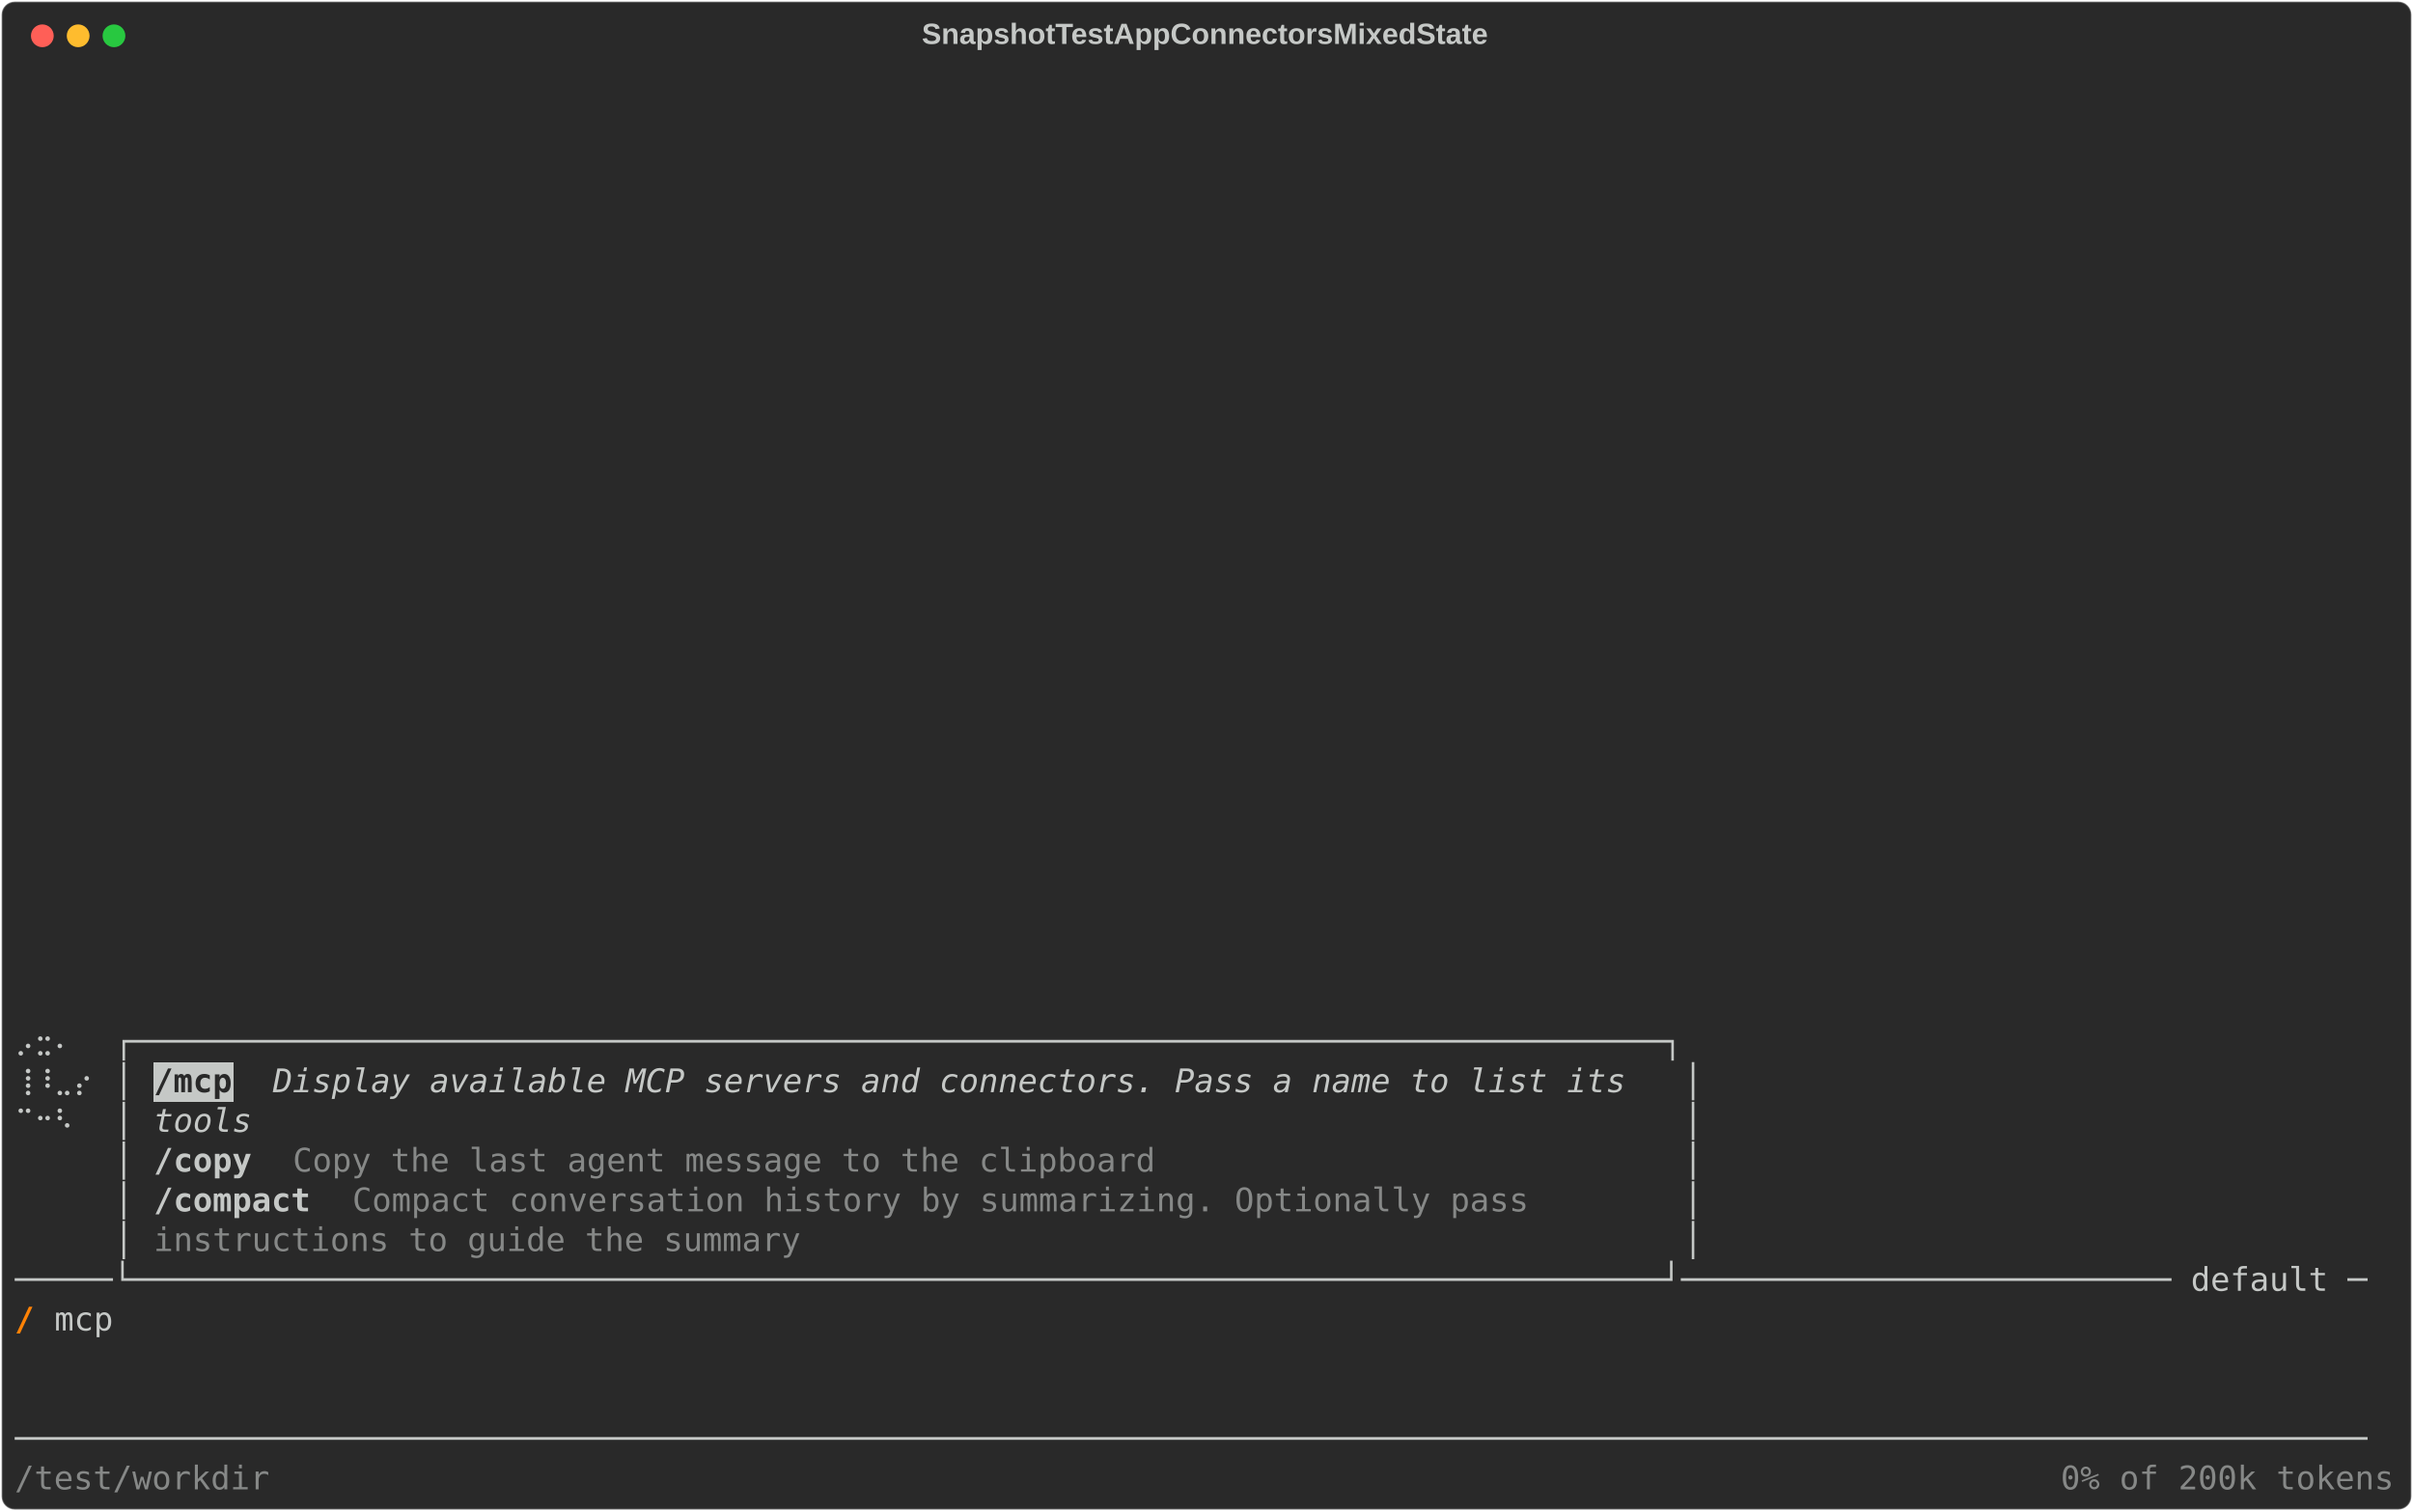
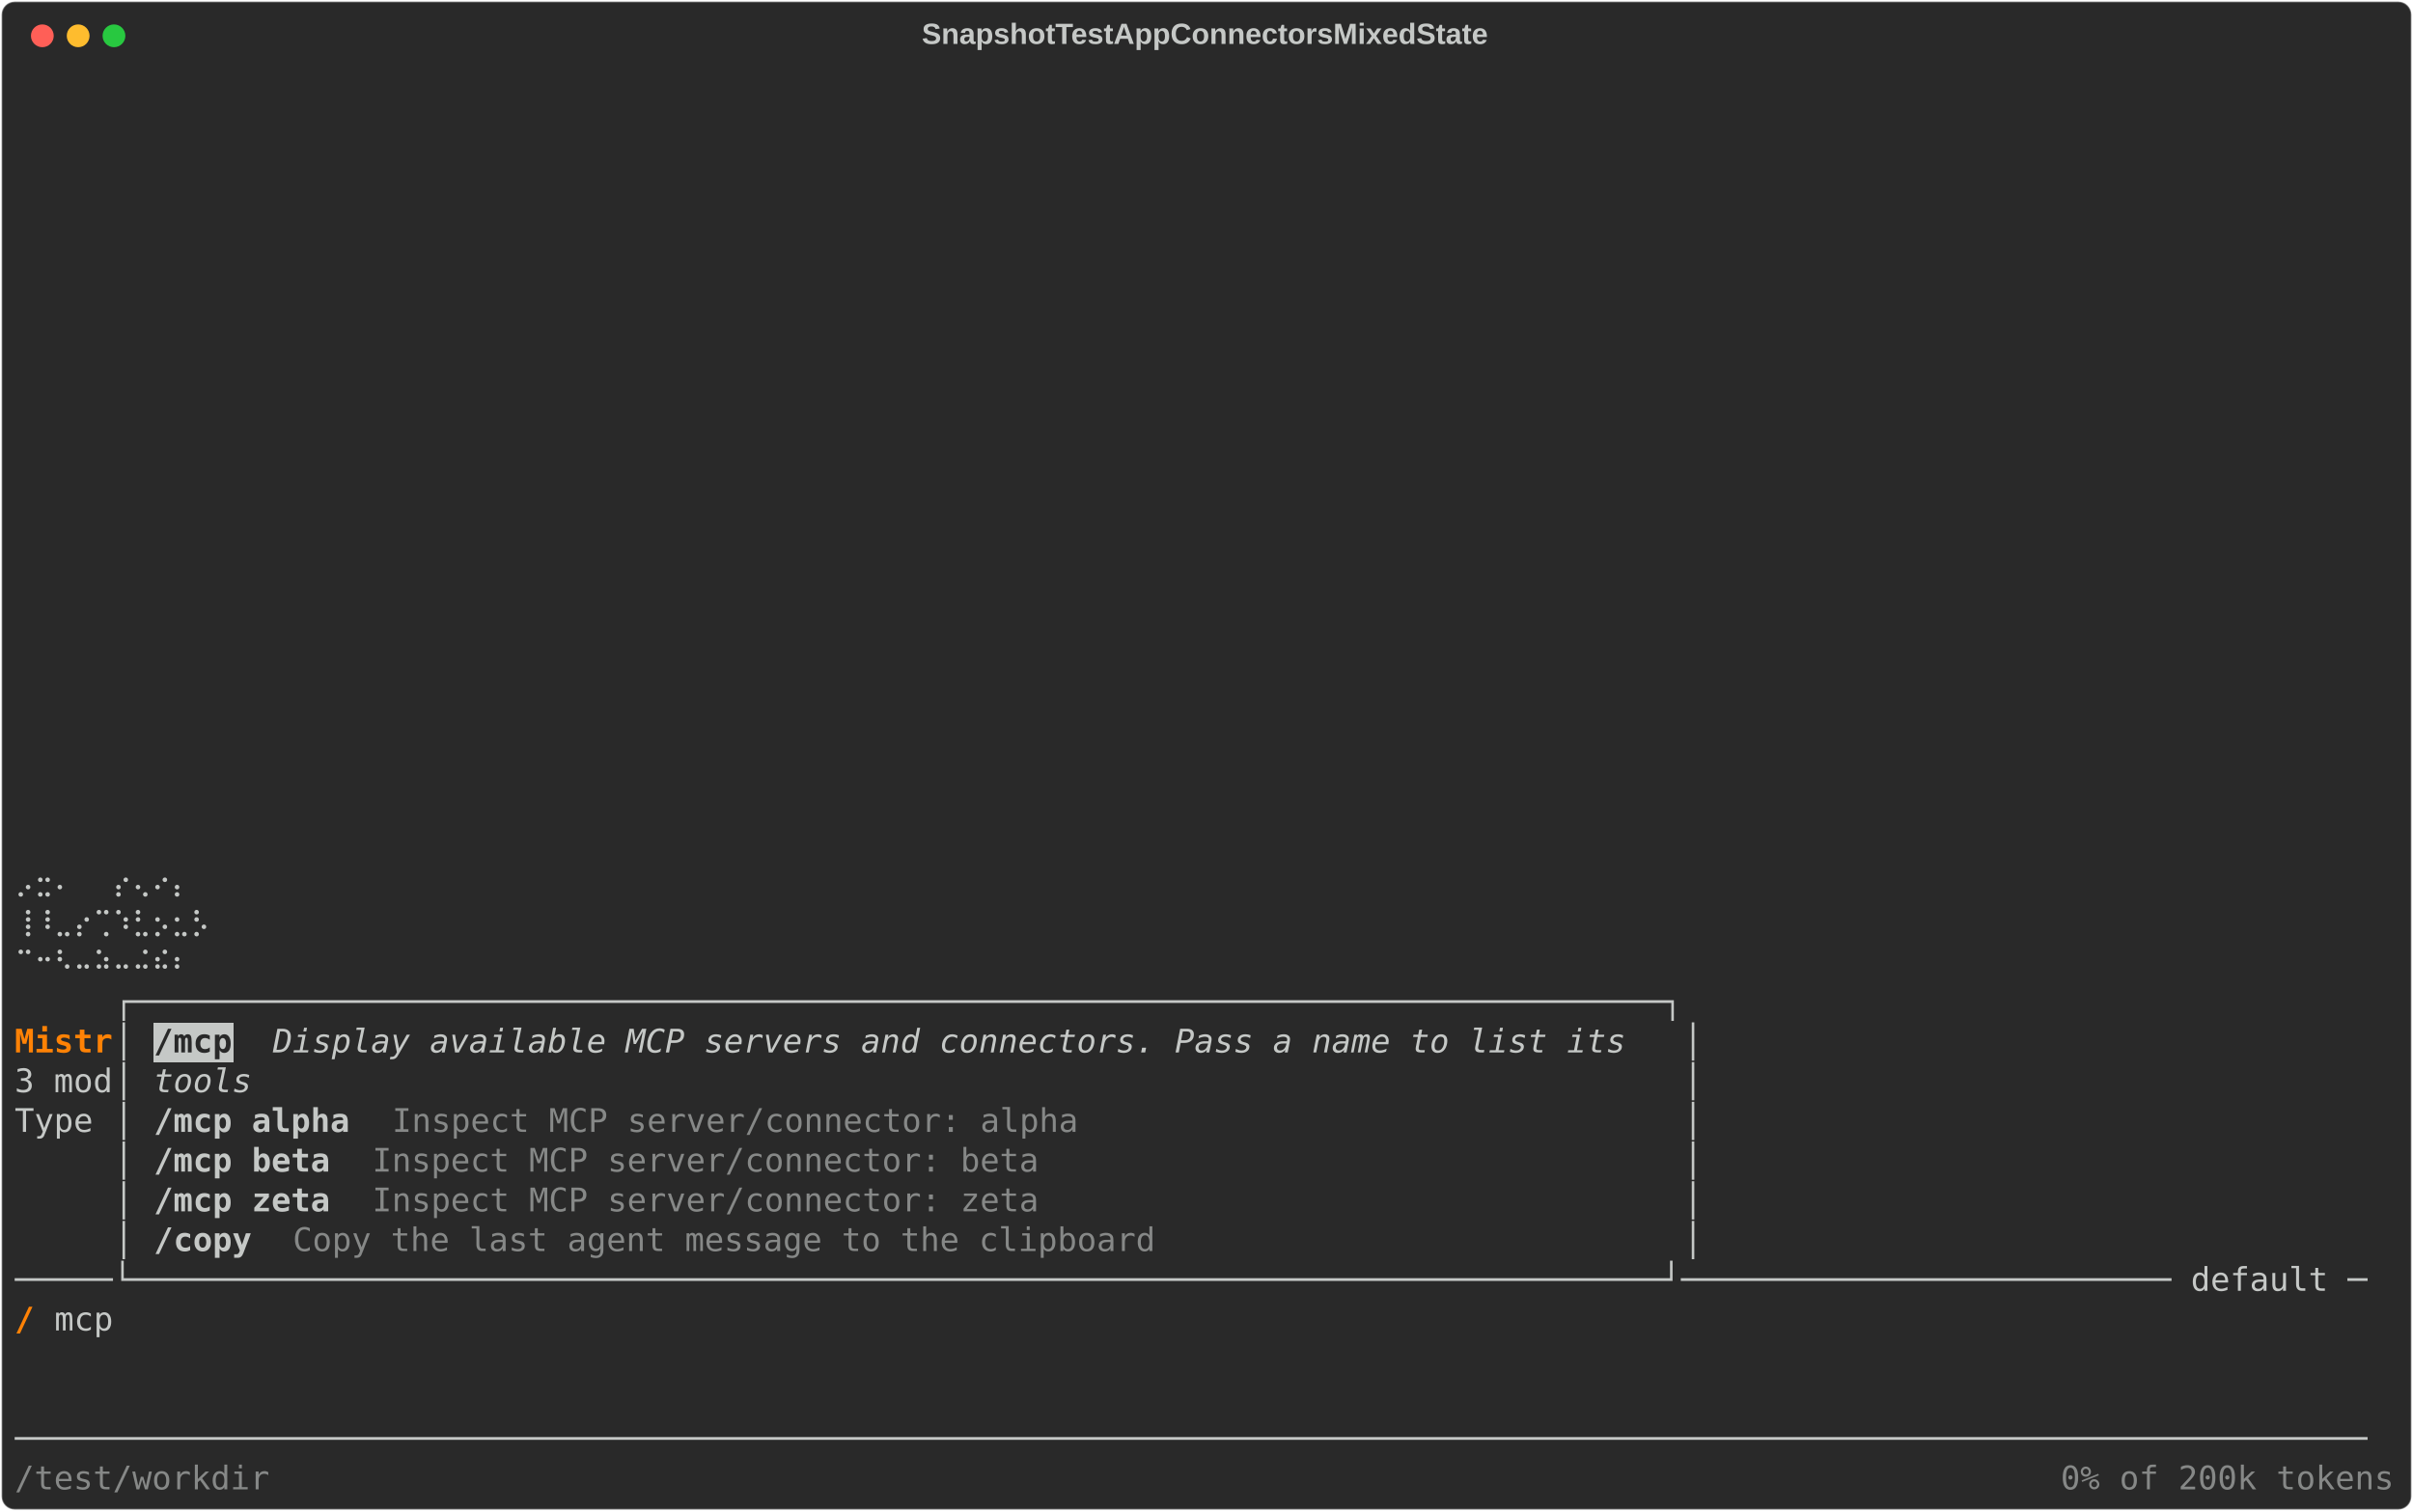
<svg xmlns="http://www.w3.org/2000/svg" class="rich-terminal" viewBox="0 0 1482 928.4">
  <style>

    @font-face {
        font-family: "Fira Code";
        src: local("FiraCode-Regular"),
                url("https://cdnjs.cloudflare.com/ajax/libs/firacode/6.2.0/woff2/FiraCode-Regular.woff2") format("woff2"),
                url("https://cdnjs.cloudflare.com/ajax/libs/firacode/6.2.0/woff/FiraCode-Regular.woff") format("woff");
        font-style: normal;
        font-weight: 400;
    }
    @font-face {
        font-family: "Fira Code";
        src: local("FiraCode-Bold"),
                url("https://cdnjs.cloudflare.com/ajax/libs/firacode/6.2.0/woff2/FiraCode-Bold.woff2") format("woff2"),
                url("https://cdnjs.cloudflare.com/ajax/libs/firacode/6.2.0/woff/FiraCode-Bold.woff") format("woff");
        font-style: bold;
        font-weight: 700;
    }

    .terminal-matrix {
        font-family: Fira Code, monospace;
        font-size: 20px;
        line-height: 24.4px;
        font-variant-east-asian: full-width;
    }

    .terminal-title {
        font-size: 18px;
        font-weight: bold;
        font-family: arial;
    }

    .terminal-r1 { fill: #c5c8c6 }
- .terminal-r2 { fill: #292929;font-weight: bold }
- .terminal-r3 { fill: #c5c8c6;font-style: italic; }
- .terminal-r4 { fill: #c5c8c6;font-weight: bold }
- .terminal-r5 { fill: #868887 }
- .terminal-r6 { fill: #ff8205;font-weight: bold }
+ .terminal-r2 { fill: #ff8205;font-weight: bold }
+ .terminal-r3 { fill: #292929;font-weight: bold }
+ .terminal-r4 { fill: #c5c8c6;font-style: italic; }
+ .terminal-r5 { fill: #c5c8c6;font-weight: bold }
+ .terminal-r6 { fill: #868887 }
    </style>
  <defs>
    <clipPath id="terminal-clip-terminal">
      <rect x="0" y="0" width="1463.0" height="877.4" />
    </clipPath>
    <clipPath id="terminal-line-0">
      <rect x="0" y="1.5" width="1464" height="24.65" />
    </clipPath>
    <clipPath id="terminal-line-1">
      <rect x="0" y="25.9" width="1464" height="24.65" />
    </clipPath>
    <clipPath id="terminal-line-2">
      <rect x="0" y="50.3" width="1464" height="24.65" />
    </clipPath>
    <clipPath id="terminal-line-3">
      <rect x="0" y="74.7" width="1464" height="24.65" />
    </clipPath>
    <clipPath id="terminal-line-4">
      <rect x="0" y="99.1" width="1464" height="24.65" />
    </clipPath>
    <clipPath id="terminal-line-5">
      <rect x="0" y="123.5" width="1464" height="24.65" />
    </clipPath>
    <clipPath id="terminal-line-6">
      <rect x="0" y="147.9" width="1464" height="24.65" />
    </clipPath>
    <clipPath id="terminal-line-7">
      <rect x="0" y="172.3" width="1464" height="24.65" />
    </clipPath>
    <clipPath id="terminal-line-8">
      <rect x="0" y="196.7" width="1464" height="24.65" />
    </clipPath>
    <clipPath id="terminal-line-9">
      <rect x="0" y="221.1" width="1464" height="24.65" />
    </clipPath>
    <clipPath id="terminal-line-10">
      <rect x="0" y="245.5" width="1464" height="24.65" />
    </clipPath>
    <clipPath id="terminal-line-11">
      <rect x="0" y="269.9" width="1464" height="24.65" />
    </clipPath>
    <clipPath id="terminal-line-12">
      <rect x="0" y="294.3" width="1464" height="24.65" />
    </clipPath>
    <clipPath id="terminal-line-13">
      <rect x="0" y="318.7" width="1464" height="24.65" />
    </clipPath>
    <clipPath id="terminal-line-14">
      <rect x="0" y="343.1" width="1464" height="24.65" />
    </clipPath>
    <clipPath id="terminal-line-15">
      <rect x="0" y="367.5" width="1464" height="24.65" />
    </clipPath>
    <clipPath id="terminal-line-16">
      <rect x="0" y="391.9" width="1464" height="24.65" />
    </clipPath>
    <clipPath id="terminal-line-17">
      <rect x="0" y="416.3" width="1464" height="24.65" />
    </clipPath>
    <clipPath id="terminal-line-18">
      <rect x="0" y="440.7" width="1464" height="24.65" />
    </clipPath>
    <clipPath id="terminal-line-19">
      <rect x="0" y="465.1" width="1464" height="24.65" />
    </clipPath>
    <clipPath id="terminal-line-20">
      <rect x="0" y="489.5" width="1464" height="24.65" />
    </clipPath>
    <clipPath id="terminal-line-21">
      <rect x="0" y="513.9" width="1464" height="24.65" />
    </clipPath>
    <clipPath id="terminal-line-22">
      <rect x="0" y="538.3" width="1464" height="24.65" />
    </clipPath>
    <clipPath id="terminal-line-23">
      <rect x="0" y="562.7" width="1464" height="24.65" />
    </clipPath>
    <clipPath id="terminal-line-24">
      <rect x="0" y="587.1" width="1464" height="24.65" />
    </clipPath>
    <clipPath id="terminal-line-25">
      <rect x="0" y="611.5" width="1464" height="24.65" />
    </clipPath>
    <clipPath id="terminal-line-26">
      <rect x="0" y="635.9" width="1464" height="24.65" />
    </clipPath>
    <clipPath id="terminal-line-27">
      <rect x="0" y="660.3" width="1464" height="24.65" />
    </clipPath>
    <clipPath id="terminal-line-28">
      <rect x="0" y="684.7" width="1464" height="24.65" />
    </clipPath>
    <clipPath id="terminal-line-29">
      <rect x="0" y="709.1" width="1464" height="24.65" />
    </clipPath>
    <clipPath id="terminal-line-30">
      <rect x="0" y="733.5" width="1464" height="24.65" />
    </clipPath>
    <clipPath id="terminal-line-31">
      <rect x="0" y="757.9" width="1464" height="24.65" />
    </clipPath>
    <clipPath id="terminal-line-32">
      <rect x="0" y="782.3" width="1464" height="24.65" />
    </clipPath>
    <clipPath id="terminal-line-33">
      <rect x="0" y="806.7" width="1464" height="24.65" />
    </clipPath>
    <clipPath id="terminal-line-34">
      <rect x="0" y="831.1" width="1464" height="24.65" />
    </clipPath>
  </defs>
  <rect fill="#292929" stroke="rgba(255,255,255,0.35)" stroke-width="1" x="1" y="1" width="1480" height="926.4" rx="8" />
  <text class="terminal-title" fill="#c5c8c6" text-anchor="middle" x="740" y="27">SnapshotTestAppConnectorsMixedState</text>
  <g transform="translate(26,22)">
    <circle cx="0" cy="0" r="7" fill="#ff5f57" />
    <circle cx="22" cy="0" r="7" fill="#febc2e" />
    <circle cx="44" cy="0" r="7" fill="#28c840" />
  </g>
  <g transform="translate(9, 41)" clip-path="url(#terminal-clip-terminal)">
-     <rect fill="#c5c8c6" x="85.4" y="611.5" width="48.8" height="24.65" shape-rendering="crispEdges" />
+     <rect fill="#c5c8c6" x="85.4" y="587.1" width="48.8" height="24.65" shape-rendering="crispEdges" />
    <g class="terminal-matrix">
      <text class="terminal-r1" x="1464" y="20" textLength="12.2" clip-path="url(#terminal-line-0)">
</text>
      <text class="terminal-r1" x="1464" y="44.4" textLength="12.2" clip-path="url(#terminal-line-1)">
</text>
      <text class="terminal-r1" x="1464" y="68.8" textLength="12.2" clip-path="url(#terminal-line-2)">
</text>
      <text class="terminal-r1" x="1464" y="93.2" textLength="12.2" clip-path="url(#terminal-line-3)">
</text>
      <text class="terminal-r1" x="1464" y="117.6" textLength="12.2" clip-path="url(#terminal-line-4)">
</text>
      <text class="terminal-r1" x="1464" y="142" textLength="12.2" clip-path="url(#terminal-line-5)">
</text>
      <text class="terminal-r1" x="1464" y="166.4" textLength="12.2" clip-path="url(#terminal-line-6)">
</text>
      <text class="terminal-r1" x="1464" y="190.8" textLength="12.2" clip-path="url(#terminal-line-7)">
</text>
      <text class="terminal-r1" x="1464" y="215.2" textLength="12.2" clip-path="url(#terminal-line-8)">
</text>
      <text class="terminal-r1" x="1464" y="239.6" textLength="12.2" clip-path="url(#terminal-line-9)">
</text>
      <text class="terminal-r1" x="1464" y="264" textLength="12.2" clip-path="url(#terminal-line-10)">
</text>
      <text class="terminal-r1" x="1464" y="288.4" textLength="12.2" clip-path="url(#terminal-line-11)">
</text>
      <text class="terminal-r1" x="1464" y="312.8" textLength="12.2" clip-path="url(#terminal-line-12)">
</text>
      <text class="terminal-r1" x="1464" y="337.2" textLength="12.2" clip-path="url(#terminal-line-13)">
</text>
      <text class="terminal-r1" x="1464" y="361.6" textLength="12.2" clip-path="url(#terminal-line-14)">
</text>
      <text class="terminal-r1" x="1464" y="386" textLength="12.2" clip-path="url(#terminal-line-15)">
</text>
      <text class="terminal-r1" x="1464" y="410.4" textLength="12.2" clip-path="url(#terminal-line-16)">
</text>
      <text class="terminal-r1" x="1464" y="434.8" textLength="12.2" clip-path="url(#terminal-line-17)">
</text>
      <text class="terminal-r1" x="1464" y="459.2" textLength="12.2" clip-path="url(#terminal-line-18)">
</text>
      <text class="terminal-r1" x="1464" y="483.6" textLength="12.2" clip-path="url(#terminal-line-19)">
</text>
+       <text class="terminal-r1" x="0" y="508" textLength="134.2" clip-path="url(#terminal-line-20)">  ⡠⣒⠄  ⡔⢄⠔⡄</text>
      <text class="terminal-r1" x="1464" y="508" textLength="12.2" clip-path="url(#terminal-line-20)">
</text>
+       <text class="terminal-r1" x="0" y="532.4" textLength="134.2" clip-path="url(#terminal-line-21)"> ⢸⠸⣀⡔⢉⠱⣃⡢⣂⡣</text>
      <text class="terminal-r1" x="1464" y="532.4" textLength="12.2" clip-path="url(#terminal-line-21)">
</text>
+       <text class="terminal-r1" x="0" y="556.8" textLength="134.2" clip-path="url(#terminal-line-22)">  ⠉⠒⠣⠤⠵⠤⠬⠮⠆</text>
      <text class="terminal-r1" x="1464" y="556.8" textLength="12.2" clip-path="url(#terminal-line-22)">
</text>
+       <text class="terminal-r1" x="61" y="581.2" textLength="1403" clip-path="url(#terminal-line-23)">┌──────────────────────────────────────────────────────────────────────────────┐                                   </text>
      <text class="terminal-r1" x="1464" y="581.2" textLength="12.2" clip-path="url(#terminal-line-23)">
</text>
-       <text class="terminal-r1" x="0" y="605.6" textLength="61" clip-path="url(#terminal-line-24)">  ⡠⣒⠄</text>
-       <text class="terminal-r1" x="61" y="605.6" textLength="1403" clip-path="url(#terminal-line-24)">┌──────────────────────────────────────────────────────────────────────────────┐                                   </text>
+       <text class="terminal-r2" x="0" y="605.6" textLength="61" clip-path="url(#terminal-line-24)">Mistr</text>
+       <text class="terminal-r1" x="61" y="605.6" textLength="12.2" clip-path="url(#terminal-line-24)">│</text>
+       <text class="terminal-r3" x="85.4" y="605.6" textLength="48.8" clip-path="url(#terminal-line-24)">/mcp</text>
+       <text class="terminal-r4" x="158.6" y="605.6" textLength="841.8" clip-path="url(#terminal-line-24)">Display available MCP servers and connectors. Pass a name to list its</text>
+       <text class="terminal-r1" x="1024.8" y="605.6" textLength="439.2" clip-path="url(#terminal-line-24)">│                                   </text>
      <text class="terminal-r1" x="1464" y="605.6" textLength="12.2" clip-path="url(#terminal-line-24)">
</text>
-       <text class="terminal-r1" x="0" y="630" textLength="61" clip-path="url(#terminal-line-25)"> ⢸⠸⣀⡔</text>
+       <text class="terminal-r1" x="0" y="630" textLength="61" clip-path="url(#terminal-line-25)">3 mod</text>
      <text class="terminal-r1" x="61" y="630" textLength="12.2" clip-path="url(#terminal-line-25)">│</text>
-       <text class="terminal-r2" x="85.4" y="630" textLength="48.8" clip-path="url(#terminal-line-25)">/mcp</text>
-       <text class="terminal-r3" x="158.6" y="630" textLength="841.8" clip-path="url(#terminal-line-25)">Display available MCP servers and connectors. Pass a name to list its</text>
+       <text class="terminal-r4" x="85.4" y="630" textLength="61" clip-path="url(#terminal-line-25)">tools</text>
      <text class="terminal-r1" x="1024.8" y="630" textLength="439.2" clip-path="url(#terminal-line-25)">│                                   </text>
      <text class="terminal-r1" x="1464" y="630" textLength="12.2" clip-path="url(#terminal-line-25)">
</text>
-       <text class="terminal-r1" x="0" y="654.4" textLength="61" clip-path="url(#terminal-line-26)">  ⠉⠒⠣</text>
+       <text class="terminal-r1" x="0" y="654.4" textLength="61" clip-path="url(#terminal-line-26)">Type </text>
      <text class="terminal-r1" x="61" y="654.4" textLength="12.2" clip-path="url(#terminal-line-26)">│</text>
-       <text class="terminal-r3" x="85.4" y="654.4" textLength="61" clip-path="url(#terminal-line-26)">tools</text>
+       <text class="terminal-r5" x="85.4" y="654.4" textLength="122" clip-path="url(#terminal-line-26)">/mcp alpha</text>
+       <text class="terminal-r6" x="231.8" y="654.4" textLength="427" clip-path="url(#terminal-line-26)">Inspect MCP server/connector: alpha</text>
      <text class="terminal-r1" x="1024.8" y="654.4" textLength="439.2" clip-path="url(#terminal-line-26)">│                                   </text>
      <text class="terminal-r1" x="1464" y="654.4" textLength="12.2" clip-path="url(#terminal-line-26)">
</text>
      <text class="terminal-r1" x="61" y="678.8" textLength="12.2" clip-path="url(#terminal-line-27)">│</text>
-       <text class="terminal-r4" x="85.4" y="678.8" textLength="61" clip-path="url(#terminal-line-27)">/copy</text>
-       <text class="terminal-r5" x="170.8" y="678.8" textLength="536.8" clip-path="url(#terminal-line-27)">Copy the last agent message to the clipboard</text>
+       <text class="terminal-r5" x="85.4" y="678.8" textLength="109.8" clip-path="url(#terminal-line-27)">/mcp beta</text>
+       <text class="terminal-r6" x="219.6" y="678.8" textLength="414.8" clip-path="url(#terminal-line-27)">Inspect MCP server/connector: beta</text>
      <text class="terminal-r1" x="1024.8" y="678.8" textLength="12.2" clip-path="url(#terminal-line-27)">│</text>
      <text class="terminal-r1" x="1464" y="678.8" textLength="12.2" clip-path="url(#terminal-line-27)">
</text>
      <text class="terminal-r1" x="61" y="703.2" textLength="12.2" clip-path="url(#terminal-line-28)">│</text>
-       <text class="terminal-r4" x="85.4" y="703.2" textLength="97.6" clip-path="url(#terminal-line-28)">/compact</text>
-       <text class="terminal-r5" x="207.4" y="703.2" textLength="732" clip-path="url(#terminal-line-28)">Compact conversation history by summarizing. Optionally pass</text>
+       <text class="terminal-r5" x="85.4" y="703.2" textLength="109.8" clip-path="url(#terminal-line-28)">/mcp zeta</text>
+       <text class="terminal-r6" x="219.6" y="703.2" textLength="414.8" clip-path="url(#terminal-line-28)">Inspect MCP server/connector: zeta</text>
      <text class="terminal-r1" x="1024.8" y="703.2" textLength="12.2" clip-path="url(#terminal-line-28)">│</text>
      <text class="terminal-r1" x="1464" y="703.2" textLength="12.2" clip-path="url(#terminal-line-28)">
</text>
      <text class="terminal-r1" x="61" y="727.6" textLength="12.2" clip-path="url(#terminal-line-29)">│</text>
-       <text class="terminal-r5" x="85.4" y="727.6" textLength="402.6" clip-path="url(#terminal-line-29)">instructions to guide the summary</text>
+       <text class="terminal-r5" x="85.4" y="727.6" textLength="61" clip-path="url(#terminal-line-29)">/copy</text>
+       <text class="terminal-r6" x="170.8" y="727.6" textLength="536.8" clip-path="url(#terminal-line-29)">Copy the last agent message to the clipboard</text>
      <text class="terminal-r1" x="1024.8" y="727.6" textLength="12.2" clip-path="url(#terminal-line-29)">│</text>
      <text class="terminal-r1" x="1464" y="727.6" textLength="12.2" clip-path="url(#terminal-line-29)">
</text>
      <text class="terminal-r1" x="0" y="752" textLength="1464" clip-path="url(#terminal-line-30)">─────└──────────────────────────────────────────────────────────────────────────────┘───────────────────────── default ─</text>
      <text class="terminal-r1" x="1464" y="752" textLength="12.2" clip-path="url(#terminal-line-30)">
</text>
-       <text class="terminal-r6" x="0" y="776.4" textLength="12.2" clip-path="url(#terminal-line-31)">/</text>
+       <text class="terminal-r2" x="0" y="776.4" textLength="12.2" clip-path="url(#terminal-line-31)">/</text>
      <text class="terminal-r1" x="24.4" y="776.4" textLength="1439.6" clip-path="url(#terminal-line-31)">mcp                                                                                                                   </text>
      <text class="terminal-r1" x="1464" y="776.4" textLength="12.2" clip-path="url(#terminal-line-31)">
</text>
      <text class="terminal-r1" x="1464" y="800.8" textLength="12.2" clip-path="url(#terminal-line-32)">
</text>
      <text class="terminal-r1" x="1464" y="825.2" textLength="12.2" clip-path="url(#terminal-line-33)">
</text>
      <text class="terminal-r1" x="0" y="849.6" textLength="1464" clip-path="url(#terminal-line-34)">────────────────────────────────────────────────────────────────────────────────────────────────────────────────────────</text>
      <text class="terminal-r1" x="1464" y="849.6" textLength="12.2" clip-path="url(#terminal-line-34)">
</text>
-       <text class="terminal-r5" x="0" y="874" textLength="158.6" clip-path="url(#terminal-line-35)">/test/workdir</text>
-       <text class="terminal-r5" x="1256.6" y="874" textLength="207.4" clip-path="url(#terminal-line-35)">0% of 200k tokens</text>
+       <text class="terminal-r6" x="0" y="874" textLength="158.6" clip-path="url(#terminal-line-35)">/test/workdir</text>
+       <text class="terminal-r6" x="1256.6" y="874" textLength="207.4" clip-path="url(#terminal-line-35)">0% of 200k tokens</text>
    </g>
  </g>
</svg>
